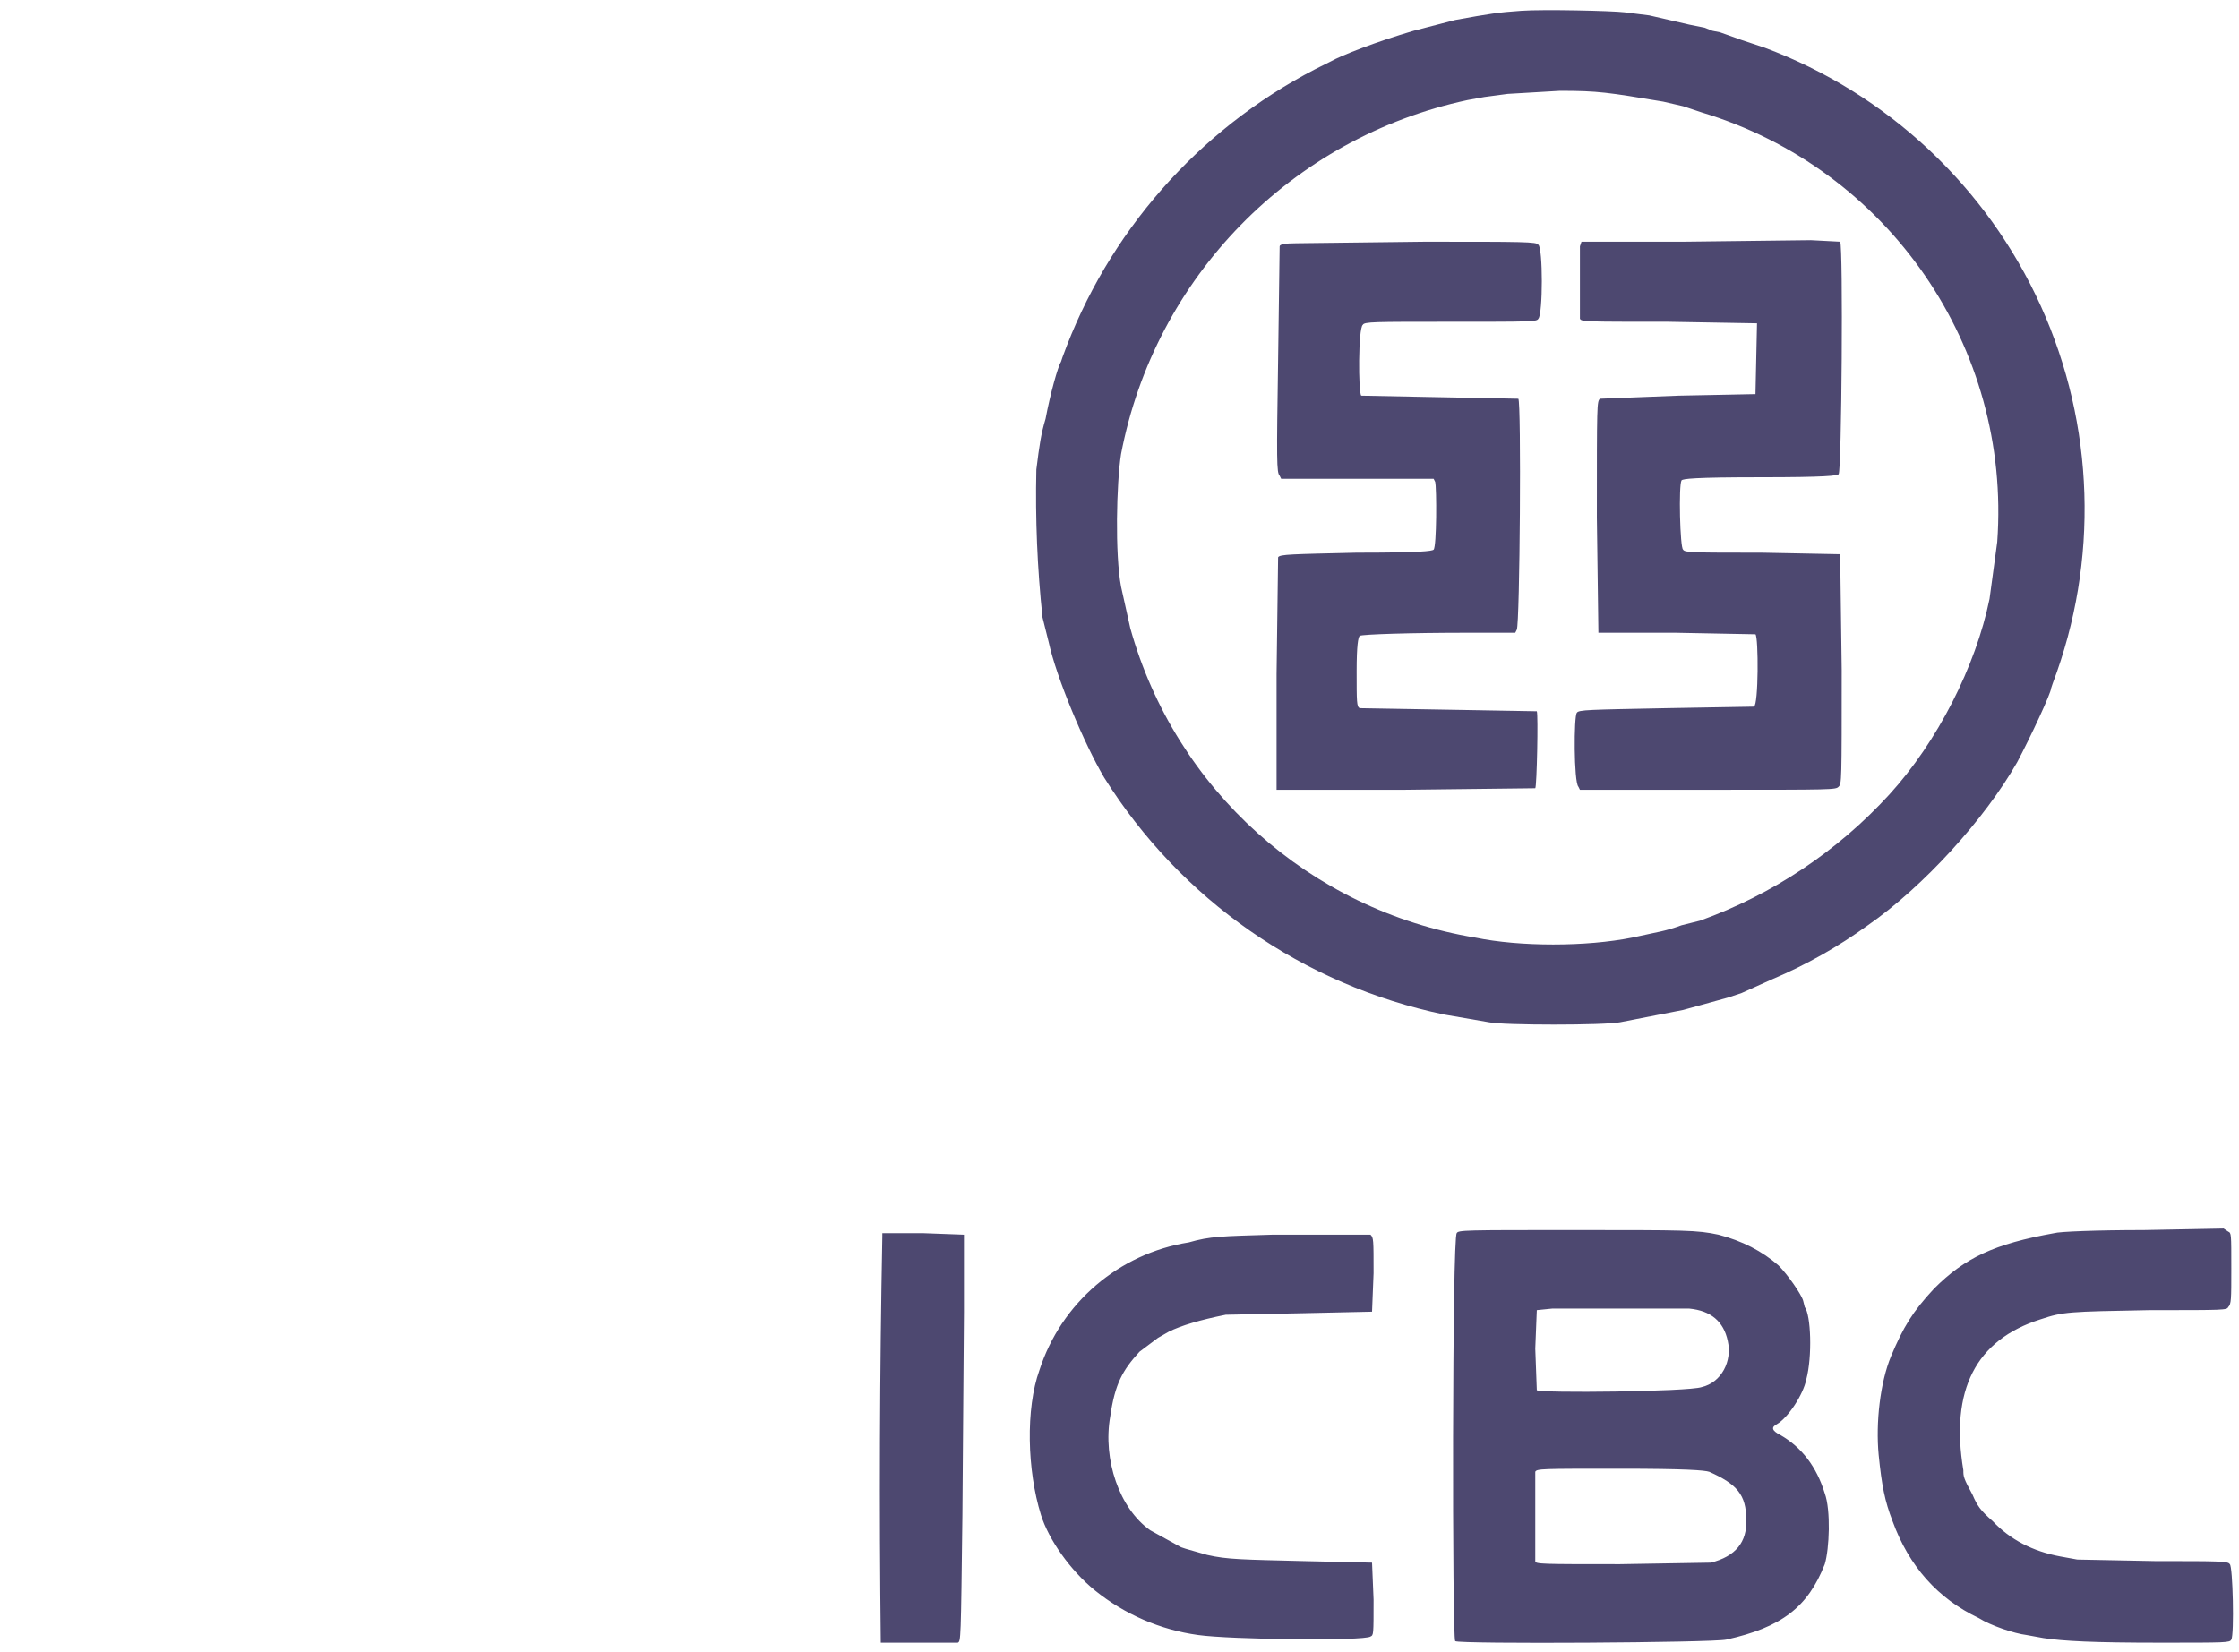
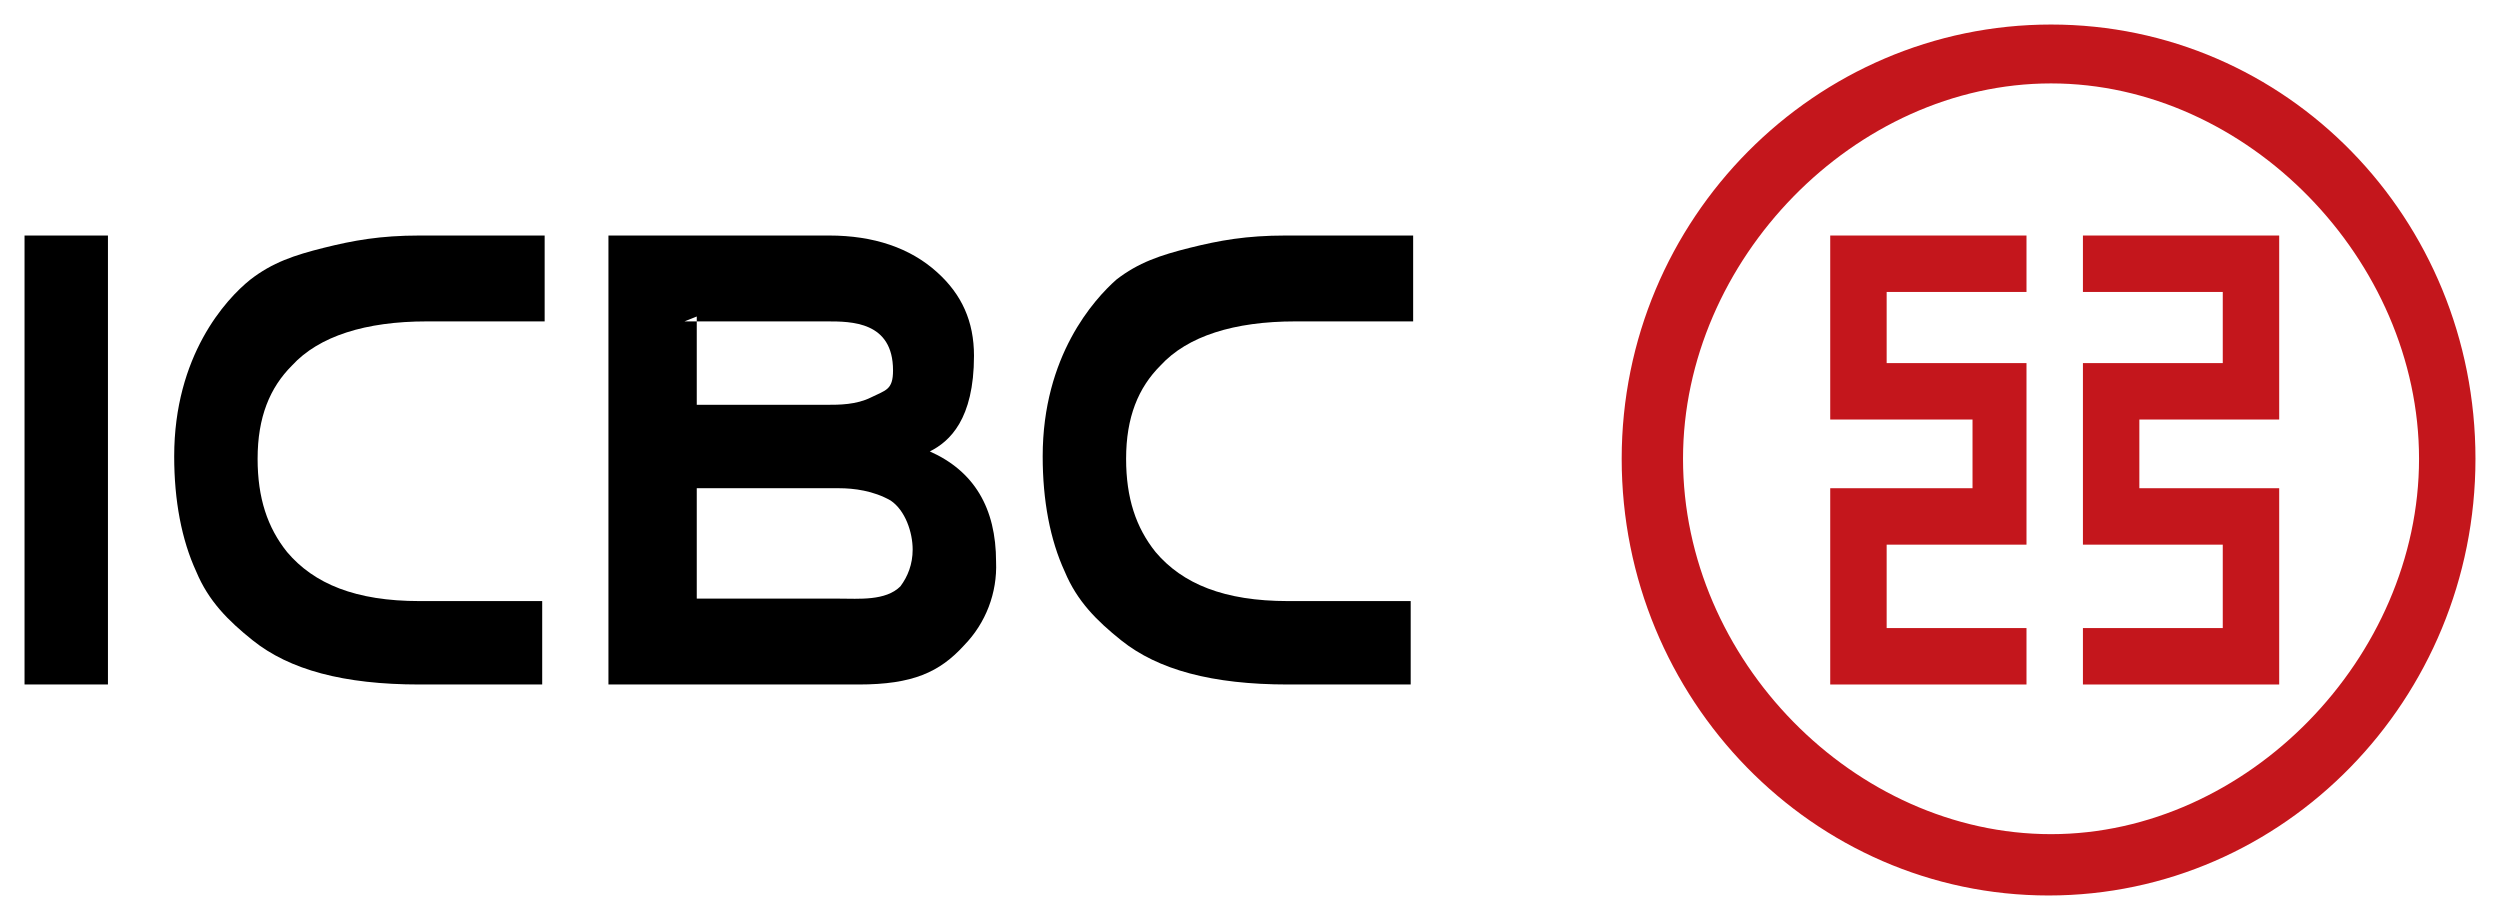
- <svg xmlns="http://www.w3.org/2000/svg" viewBox="122 70 1454 1073">
-   <path fill="#4d4870" fill-rule="evenodd" d="M1110 77c-15 1-21 2-43 6l-27 7c-24 7-47 16-54 20l-10 5a342 342 0 0 0-164 187l-1 3c-2 3-7 21-10 37-3 10-4 17-6 33a749 749 0 0 0 4 96l4 16c5 23 23 66 36 88a343 343 0 0 0 221 154l29 5c9 2 75 2 85 0l41-8 29-8 9-3 20-9q33-14 62-35c36-25 76-69 97-106 9-17 22-45 22-48l1-3a320 320 0 0 0-187-413l-15-5-14-5-5-1-5-2-10-2-26-6-16-2c-8-1-53-2-67-1m-9 54-15 2-11 2a291 291 0 0 0-225 230c-3 19-4 65 0 86l6 27a280 280 0 0 0 224 201c29 6 72 6 102 0 18-4 21-4 32-8l12-3a308 308 0 0 0 123-82c31-34 56-83 65-127l5-37a271 271 0 0 0-192-279l-12-4-13-3c-36-6-42-7-67-7zm114 96h-66l-1 3v47c1 2 3 2 57 2l58 1-1 46-50 1-51 2c-2 2-2 3-2 77l1 75h50l52 1c2 2 2 46-1 47l-57 1c-50 1-57 1-58 3-2 2-2 45 1 48l1 2h83c82 0 83 0 85-2s2-3 2-76l-1-75-51-1c-44 0-50 0-51-2-2-1-3-42-1-45 1-1 8-2 51-2s50-1 51-2c2-2 3-148 1-151l-19-1zm-251 1q-11 0-11 2l-1 74c-1 65-1 73 1 75l1 2h99l1 2c1 4 1 42-1 44-1 1-9 2-50 2-42 1-50 1-51 3l-1 76v75h83l85-1c1-1 2-48 1-50l-57-1-58-1c-2-1-2-4-2-24 0-17 1-22 2-23 2-1 33-2 70-2h31l1-2c2-4 3-148 1-150l-51-1-51-1c-2-2-2-44 1-46 1-2 7-2 57-2 53 0 56 0 57-2 3-3 3-46 0-48-1-2-9-2-74-2zm550 641c-30 0-55 1-58 2-39 7-58 16-78 36-14 15-20 25-28 44-7 17-10 43-8 64 2 20 4 30 9 43q16 44 56 63c8 5 23 10 31 11l11 2c13 2 33 3 76 3s45 0 46-2c2-3 1-48-1-49-1-2-7-2-48-2l-51-1-11-2q-27-5-44-23c-8-7-10-10-13-17-6-11-6-12-6-16q-13-78 50-98c15-5 18-5 71-6 49 0 50 0 51-2 2-2 2-5 2-25 0-23 0-23-2-24l-3-2zm-446 2c-3 2-3 263-1 265 3 2 167 1 176-1 36-8 53-21 64-49 3-10 4-35 0-46q-8-26-29-38-8-4-2-7c7-4 17-19 19-29 4-15 3-42-1-47l-1-4c-1-4-10-17-16-23q-16-14-39-20c-14-3-21-3-94-3-71 0-75 0-76 2m-373 2a8502 8502 0 0 0-1 264h50c2-1 2-1 3-83l1-132v-50l-27-1h-26zm253-1c-33 1-40 1-54 5a122 122 0 0 0-97 83c-9 25-8 65 1 94 5 16 19 36 35 49a136 136 0 0 0 67 29c21 3 108 4 112 1 2-1 2-1 2-24l-1-24-44-1c-40-1-50-1-63-4l-14-4-3-1-20-11c-20-14-31-46-26-74 3-21 8-30 19-42l12-9 7-4q12-6 37-11l50-1 45-1 1-25c0-22 0-23-2-25zm182 48-10 1-1 25 1 27c2 2 98 1 107-2 13-3 20-17 17-30q-4-19-25-21zm-11 106v58c0 2 4 2 55 2l59-1q24-6 23-28c0-16-6-23-24-31-3-1-15-2-58-2-51 0-54 0-55 2" />
+ <svg xmlns="http://www.w3.org/2000/svg" xml:space="preserve" id="Layer_1" version="1.1" viewBox="0.6 0.4 101.9 37.5">
+   <style>.st0{fill-rule:evenodd;clip-rule:evenodd;fill:#c4161c}</style>
+   <path d="M66.7 19.1c0 9.8 7.8 17.8 17.4 17.8s17.4-8 17.4-17.8S93.8 1.4 84.2 1.4 66.7 9.3 66.7 19.1m2.5 0c0-8.1 7-15.3 15-15.3s15 7.2 15 15.3-7 15.3-15 15.3-15-7.1-15-15.3" class="st0" />
+   <path d="M93.5 10v7.5h-5.7v2.8h5.7v8h-8V26h5.7v-3.4h-5.7v-7.4h5.7v-2.9h-5.7V10zm-18.3 0v7.5H81v2.8h-5.8v8h8V26h-5.7v-3.4h5.7v-7.4h-5.7v-2.9h5.7V10z" class="st0" />
+   <path d="M43.1 19c0 1.8.3 3.4.9 4.7.5 1.2 1.3 2 2.3 2.8 1.5 1.2 3.7 1.8 6.8 1.8h5v-3.4h-5c-2.6 0-4.3-.7-5.4-2-.8-1-1.2-2.2-1.2-3.8 0-1.7.5-2.9 1.4-3.8 1.1-1.2 3-1.8 5.5-1.8h4.8V10H53c-1.6 0-2.7.2-3.9.5s-2.1.6-3 1.3c-.9.8-3 3.1-3 7.2" />
+   <path d="M35.6 28.3c2.2 0 3.3-.5 4.3-1.6a4.6 4.6 0 0 0 1.3-3.4q0-3.3-2.7-4.5h-.1.1c.8-.4 1.8-1.3 1.8-3.9 0-1.4-.5-2.5-1.5-3.4-1.1-1-2.6-1.5-4.4-1.5h-9v18.3zM29 17.1v-3.8l-.5.2h5.8c1 0 2.7 0 2.7 2 0 .8-.3.8-.9 1.1s-1.3.3-1.8.3h-5.8.5zm0 3.5v-.3h-.5 6.3c.6 0 1.4.1 2.1.5.6.4.9 1.3.9 2 0 .6-.2 1.1-.5 1.5-.6.6-1.7.5-2.5.5h-6.4.6v.2z" style="fill-rule:evenodd;clip-rule:evenodd" />
+   <path d="M7.7 19c0 1.8.3 3.4.9 4.7.5 1.2 1.3 2 2.3 2.8 1.5 1.2 3.7 1.8 6.8 1.8h5v-3.4h-5c-2.6 0-4.3-.7-5.4-2-.8-1-1.2-2.2-1.2-3.8 0-1.7.5-2.9 1.4-3.8 1.1-1.2 3-1.8 5.5-1.8h4.8V10h-5.1c-1.6 0-2.7.2-3.9.5s-2.1.6-3 1.3c-1 .8-3.1 3.1-3.1 7.2m-6.1-9H5v18.3H1.6z" />
</svg>
